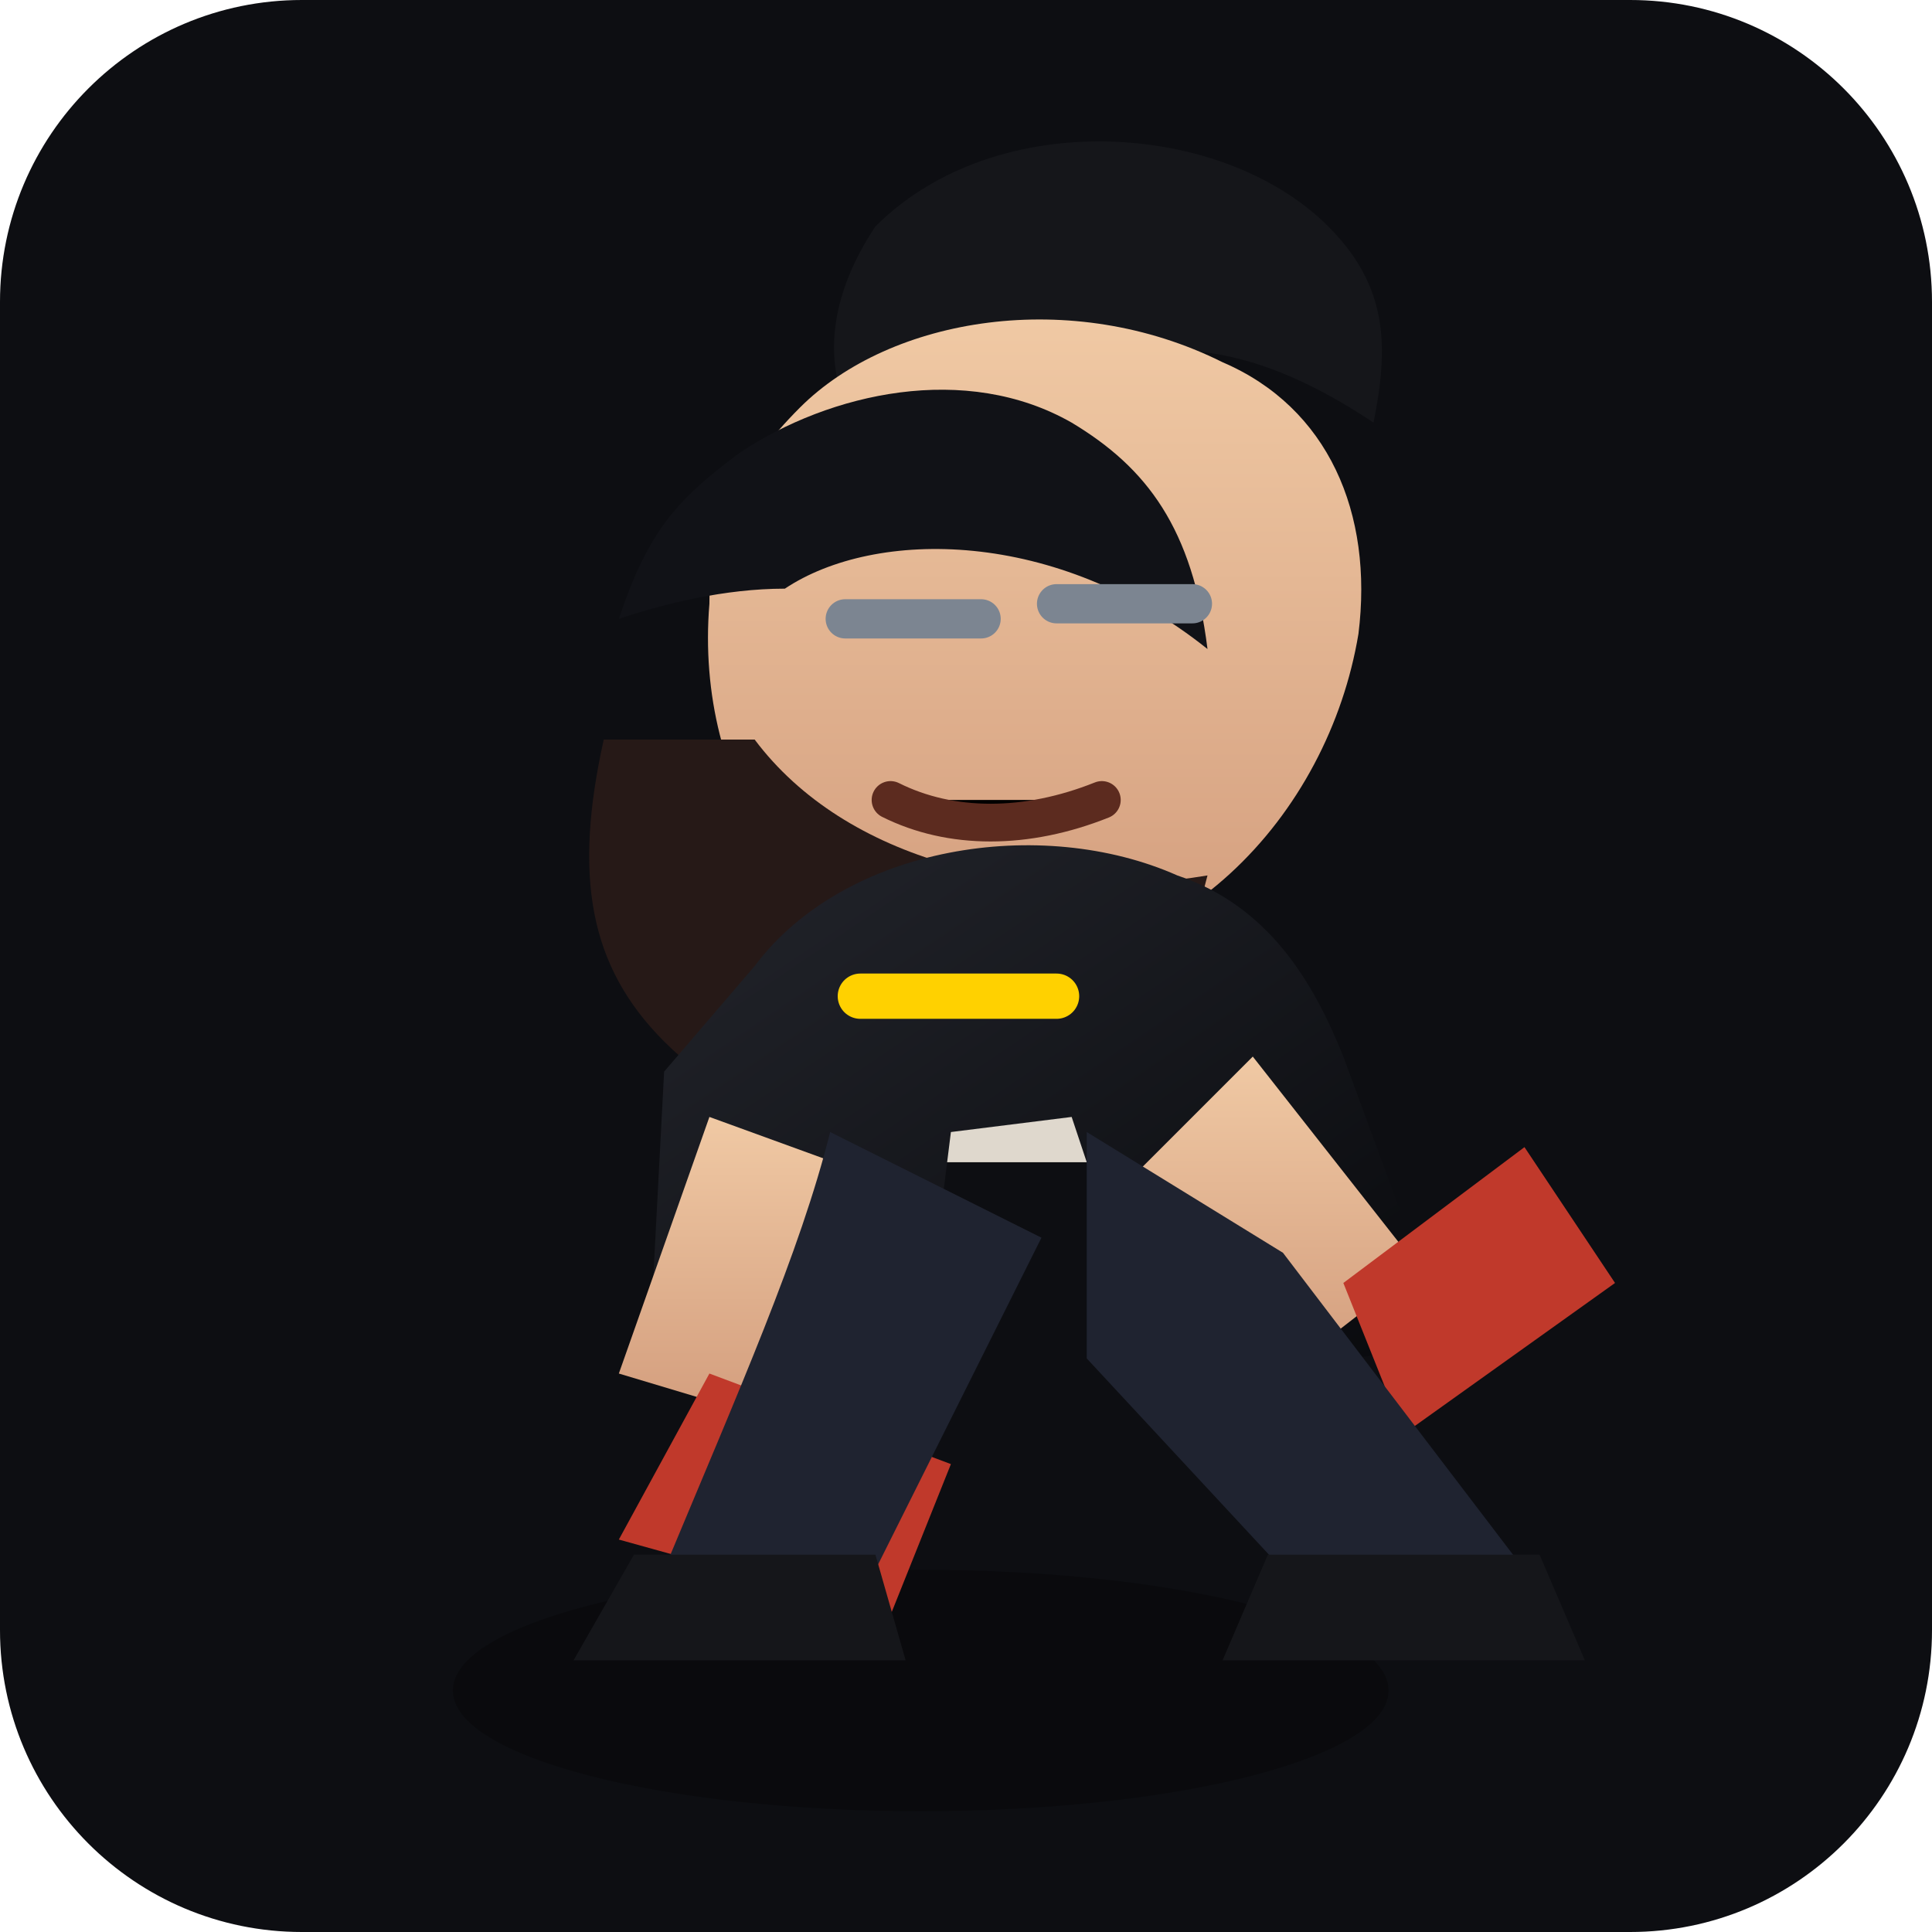
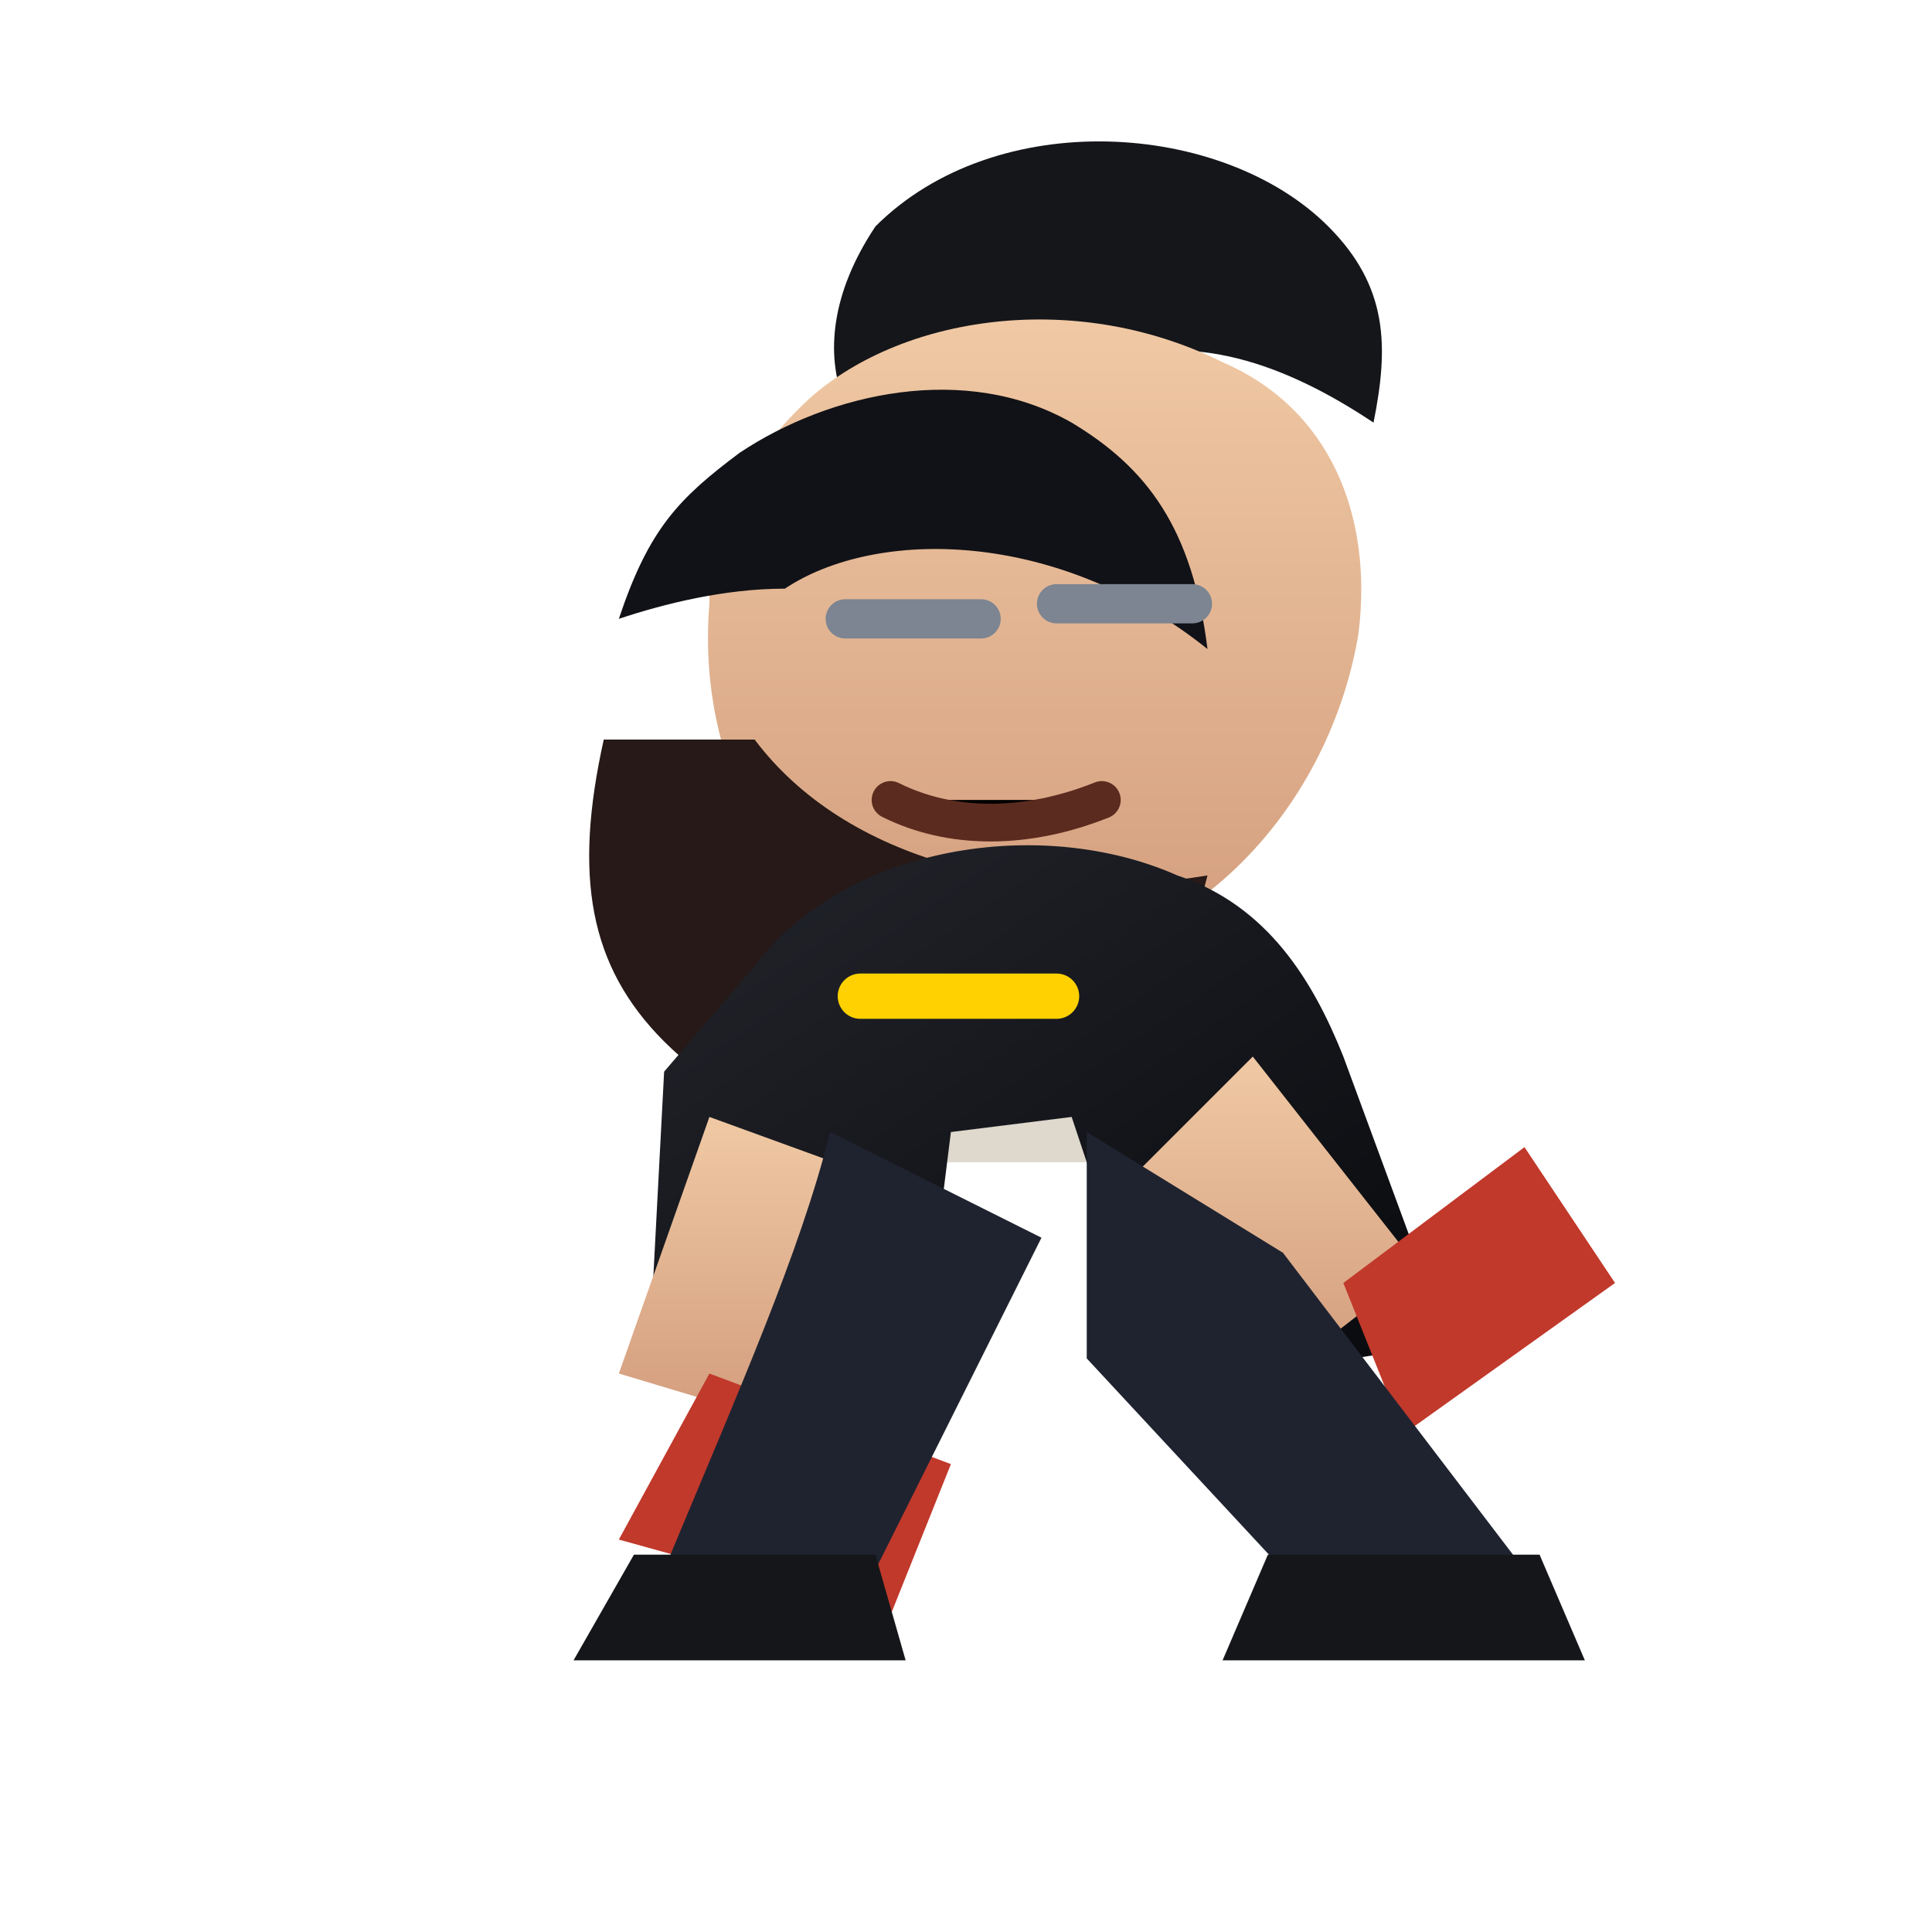
<svg xmlns="http://www.w3.org/2000/svg" viewBox="0 0 128 128" role="img" aria-labelledby="title">
  <defs>
    <linearGradient id="shirt" x1="0" x2="1" y1="0" y2="1">
      <stop offset="0" stop-color="#23252c" />
      <stop offset="1" stop-color="#08090c" />
    </linearGradient>
    <linearGradient id="skin" x1="0" x2="0" y1="0" y2="1">
      <stop offset="0" stop-color="#f0c9a4" />
      <stop offset="1" stop-color="#d39d7d" />
    </linearGradient>
  </defs>
-   <rect width="128" height="128" rx="20" fill="#0d0e12" />
-   <ellipse cx="61" cy="112" rx="31" ry="8" fill="#000" opacity=".25" />
  <path d="M58 15c8-8 23-7 30 0 4 4 4 8 3 13-6-4-12-6-18-4-6 1-9 4-11 8-5-1-10-8-4-17Z" fill="#15161a" />
  <path d="M53 27c6-6 18-8 28-3 7 3 10 10 9 18-2 12-12 23-26 22-11-1-18-12-17-24 0-5 2-9 6-13Z" fill="url(#skin)" />
  <path d="M50 49c6 8 18 11 30 9-2 8-6 13-13 16-8 3-17 1-23-5-5-5-6-11-4-20Z" fill="#261917" />
  <path d="M52 39c6-4 18-4 28 4-1-8-4-12-9-15-7-4-16-2-22 2-4 3-6 5-8 11 3-1 7-2 11-2Z" fill="#111217" />
  <path d="M58 60h16l3 17H56Z" fill="#dfd8cd" />
  <path d="M50 64c6-8 19-10 28-6 6 2 9 7 11 12l7 19-19 3-6-18-8 1-2 16-18-1 1-19Z" fill="url(#shirt)" />
  <path d="M57 66h13" stroke="#ffd100" stroke-width="3" stroke-linecap="round" />
  <path d="M47 74l-6 17 10 3 7-16-11-4Z" fill="url(#skin)" />
  <path d="M83 70l11 14-9 7-11-12 9-9Z" fill="url(#skin)" />
  <path d="M47 91l16 6-4 10-18-5 6-11Z" fill="#c0392b" />
  <path d="M89 85l12-9 6 9-14 10-4-10Z" fill="#c0392b" />
  <path d="M55 75c-2 8-6 17-11 29h14l11-22-14-7Z" fill="#1f2330" />
  <path d="M72 75l13 8 16 21H85L72 90V75Z" fill="#1f2330" />
  <path d="M42 103h16l2 7H38Z" fill="#15161a" />
  <path d="M84 103h18l3 7H81Z" fill="#15161a" />
  <path d="M56 41h9M70 40h9" stroke="#7c8591" stroke-width="2.6" stroke-linecap="round" />
  <path d="M59 53c4 2 9 2 14 0" stroke="#5c2b1f" stroke-width="2.5" stroke-linecap="round" />
</svg>
